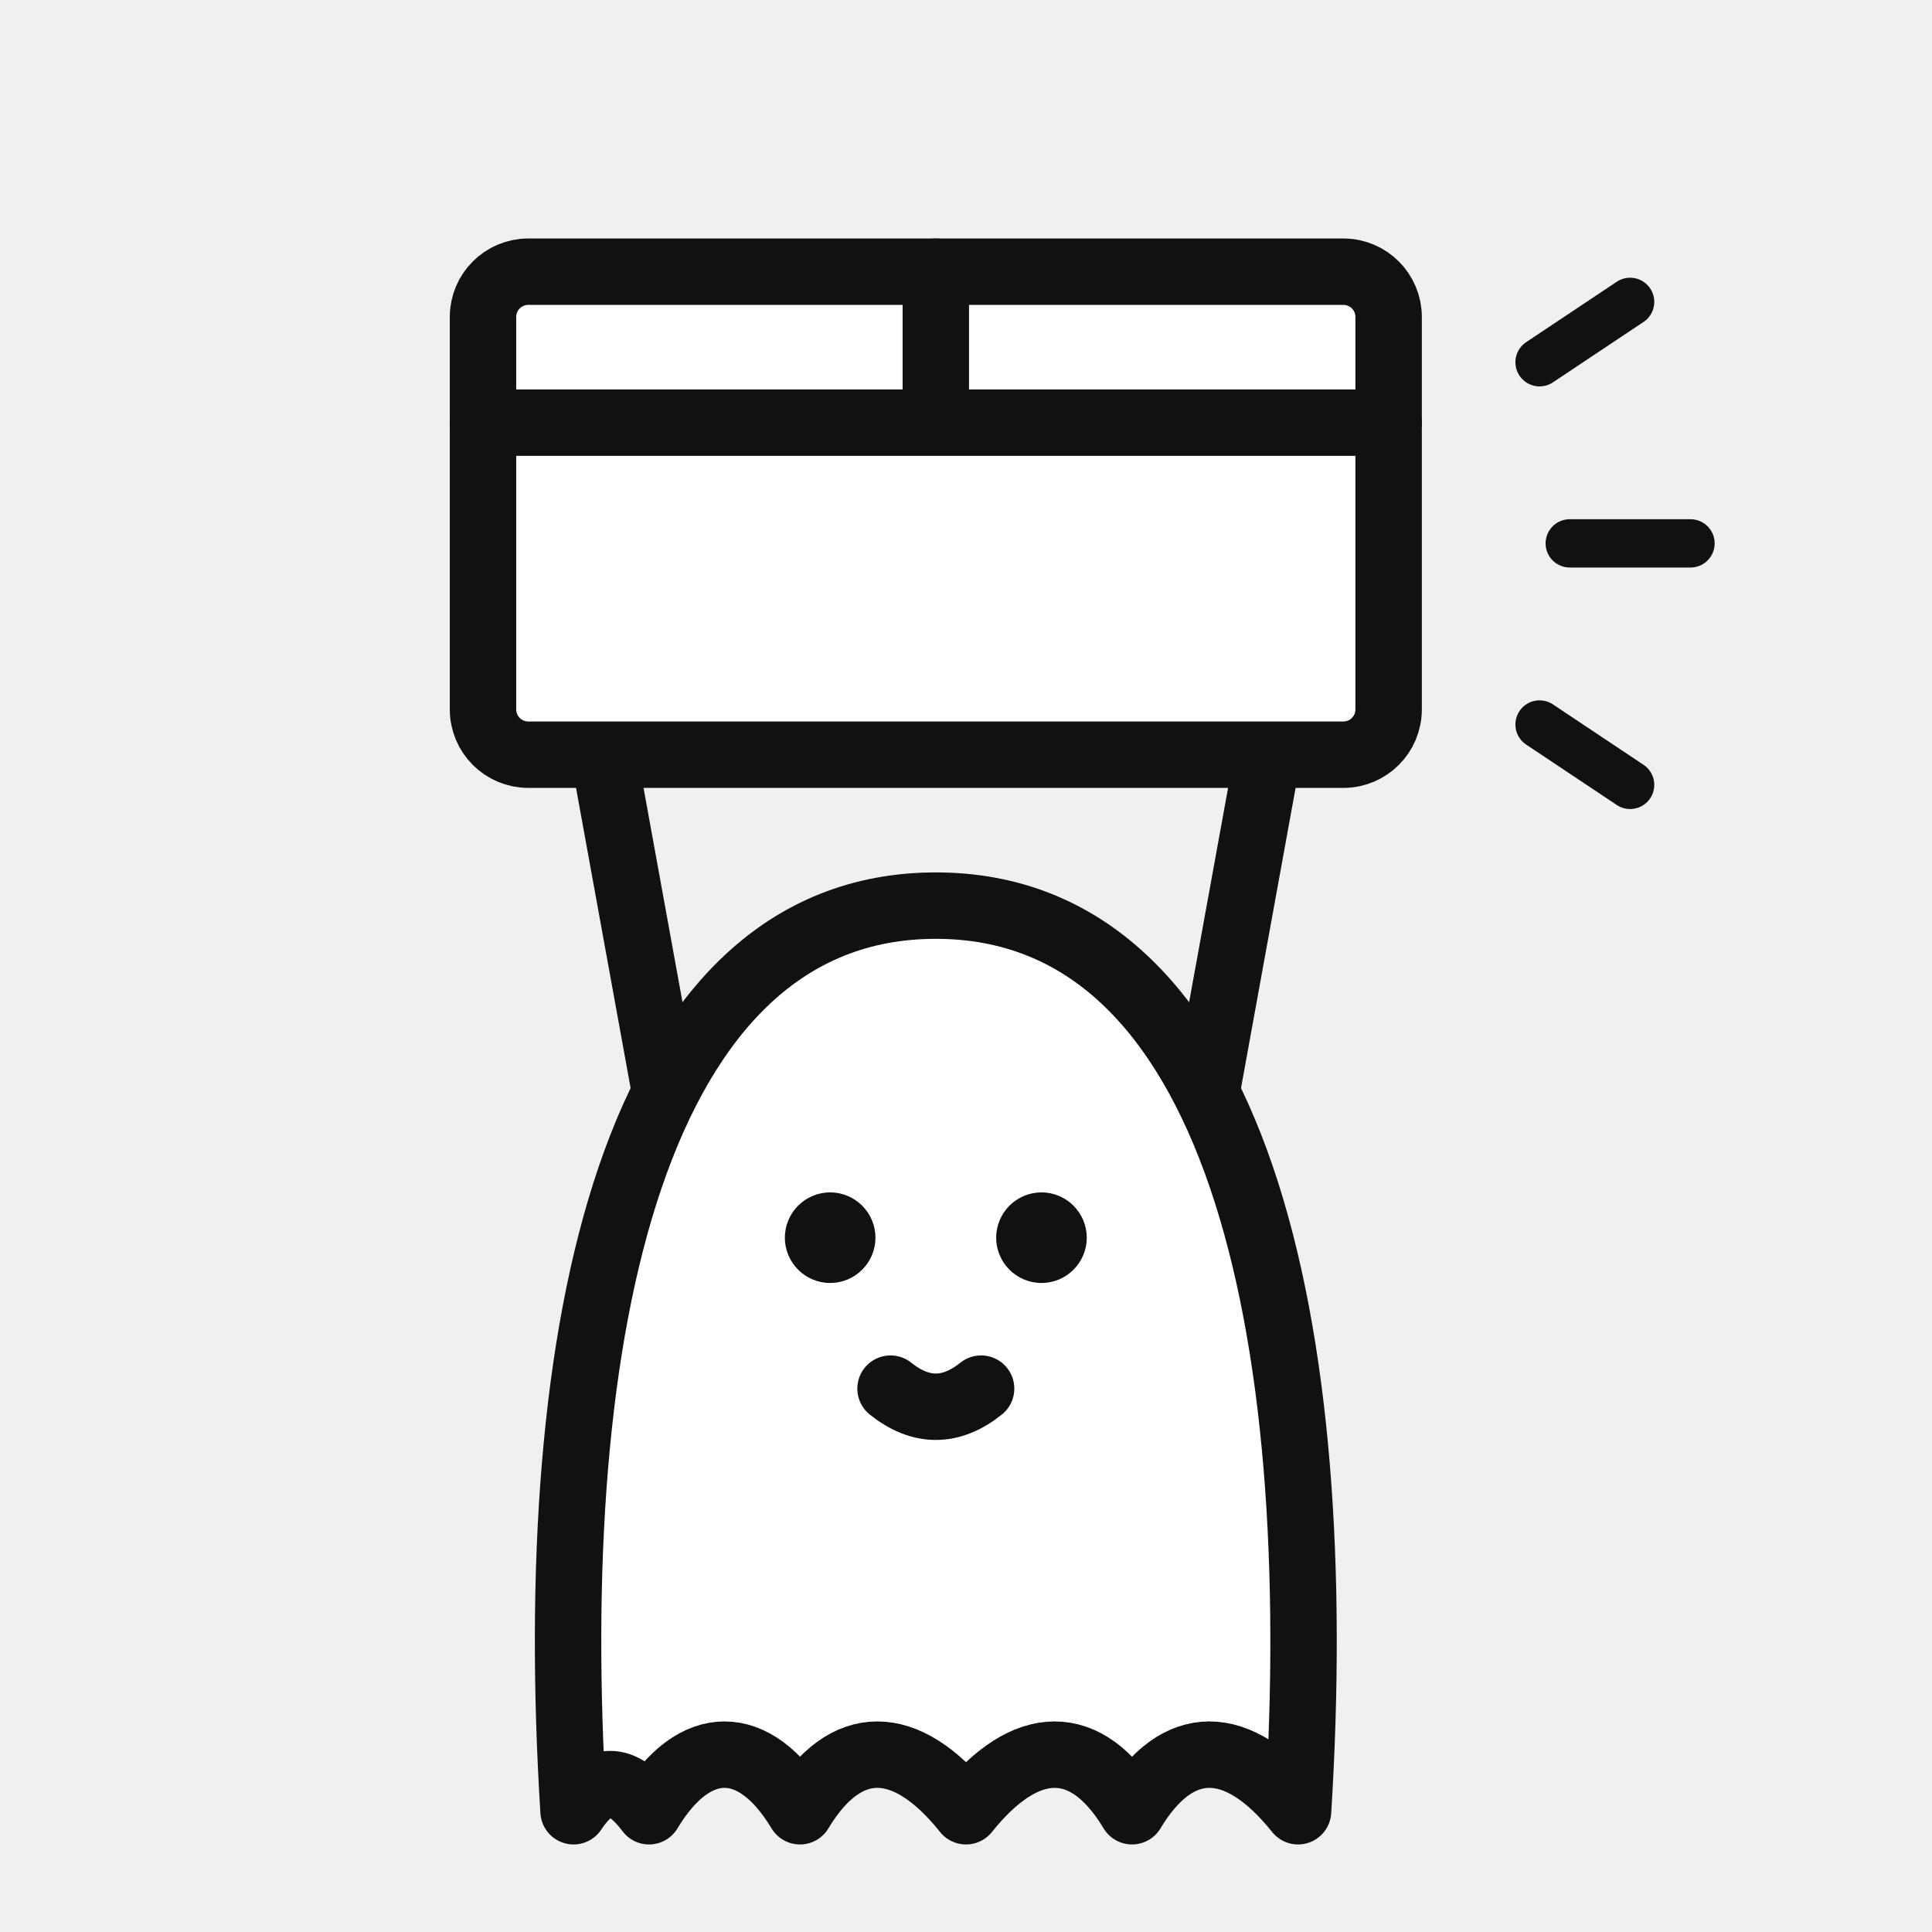
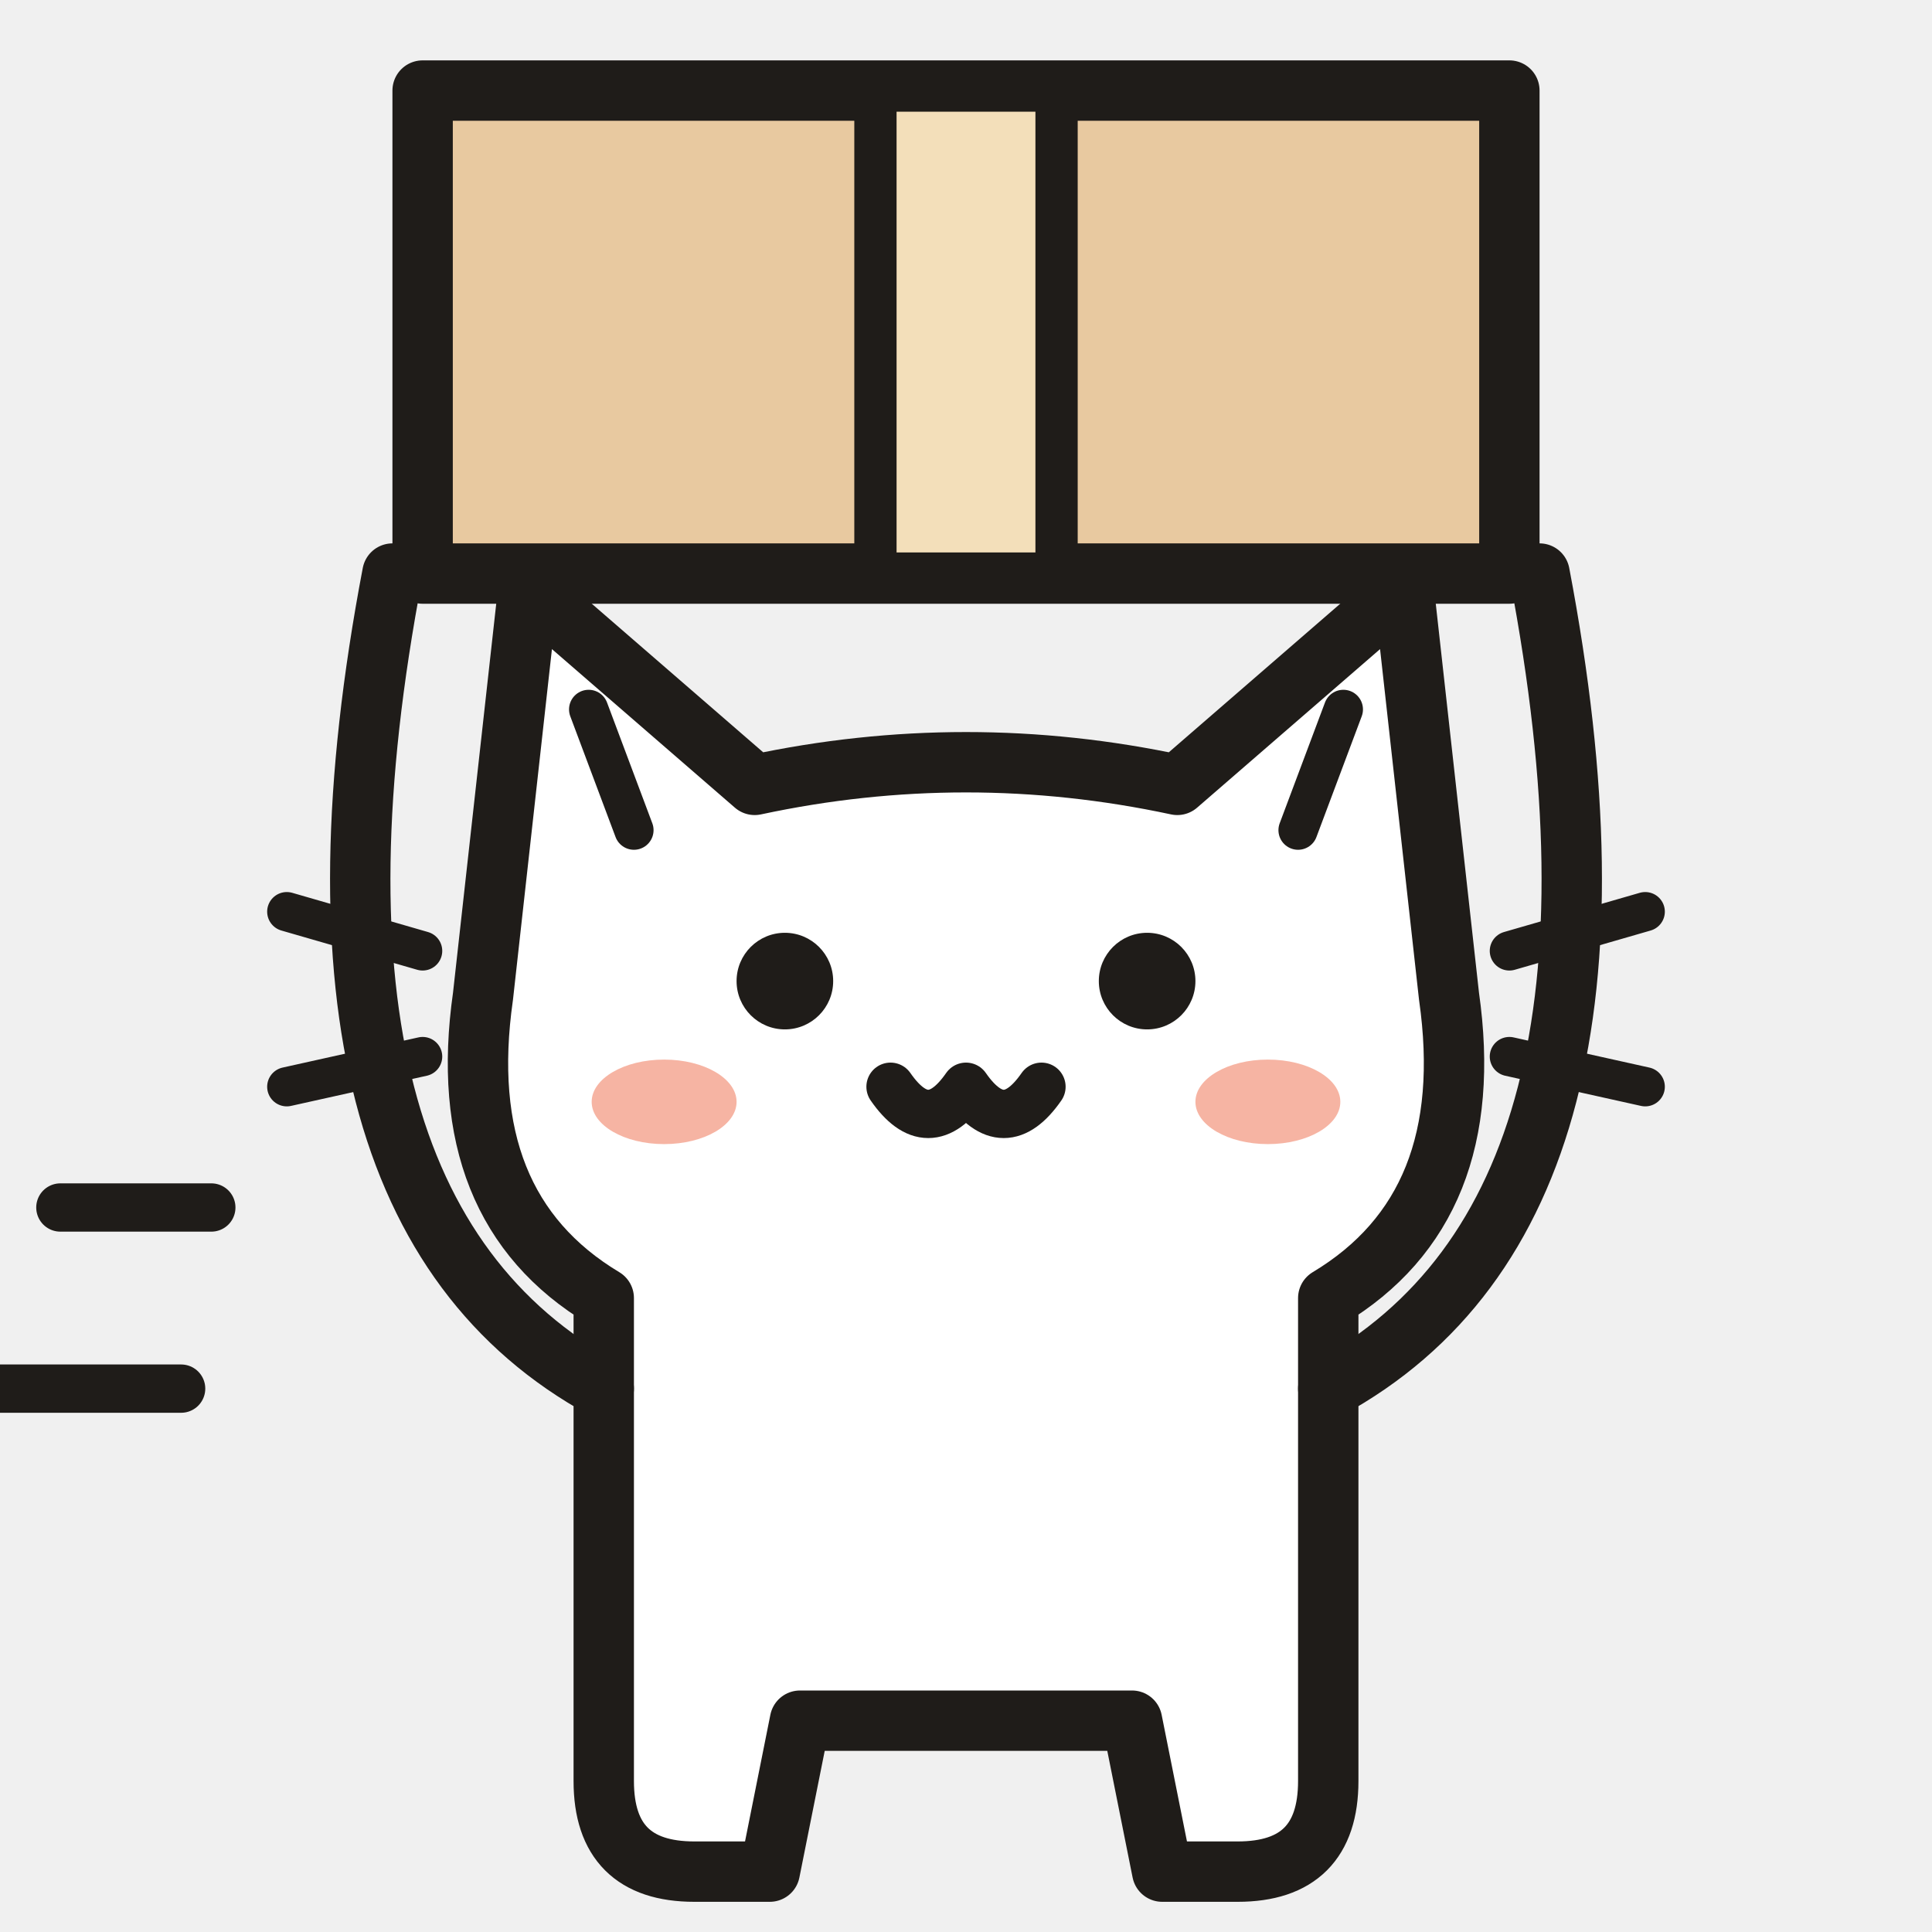
- <svg xmlns="http://www.w3.org/2000/svg" viewBox="0 0 64 64" fill="none" stroke="#111" stroke-width="2.2" stroke-linecap="round" stroke-linejoin="round">
-   <path d="M19 60 C18 44 21 30 31 30 C41 30 44 44 43 60 C41 57.5 39 57.5 37.5 60 C36 57.5 34 57.5 32 60 C30 57.5 28 57.5 26.5 60 C25 57.5 23 57.5 21.5 60 C20.6 58.8 19.8 58.8 19 60 Z" fill="#fff" />
-   <circle cx="27.5" cy="41" r="1.5" fill="#111" stroke="none" />
-   <circle cx="34.5" cy="41" r="1.5" fill="#111" stroke="none" />
-   <path d="M29.5 46 Q31 47.2 32.5 46" />
-   <path d="M22 36 L20 25 M40 36 L42 25" />
-   <rect x="16" y="9" width="30" height="16" rx="1.5" fill="#fff" />
-   <path d="M16 14 L46 14 M31 9 L31 14" />
-   <path d="M51 12 l3 -2 M52 18 h4 M51 24 l3 2" stroke-width="1.6" />
+ <svg xmlns="http://www.w3.org/2000/svg" viewBox="0 0 64 64" fill="none" stroke="#1f1c19" stroke-width="2" stroke-linecap="round" stroke-linejoin="round">
+   <g transform="translate(12 17)">
+     <path d="M4 16 L5.5 2.5 L13 9 Q20 7.5 27 9 L34.5 2.5 L36 16 Q37 23 32 26 L32 42 Q32 45 29 45 L26.5 45 L25.5 40 L14.5 40 L13.5 45 L11 45 Q8 45 8 42 L8 26 Q3 23 4 16 Z" fill="#fff" />
+     <path d="M7.5 6.5 L9 10.5 M32.5 6.5 L31 10.5" stroke-width="1.3" />
+     <ellipse cx="10" cy="19.5" rx="2.4" ry="1.4" fill="#f6b4a3" stroke="none" />
+     <ellipse cx="30" cy="19.5" rx="2.4" ry="1.4" fill="#f6b4a3" stroke="none" />
+     <circle cx="14" cy="15.5" r="1.6" fill="#1f1c19" stroke="none" />
+     <circle cx="26" cy="15.5" r="1.6" fill="#1f1c19" stroke="none" />
+     <path d="M17.5 19 q1.25 1.8 2.5 0 q1.25 1.8 2.5 0" stroke-width="1.6" />
+     <path d="M2 14.5 L-2.5 13.2 M2 18 L-2.5 19 M38 14.5 L42.5 13.2 M38 18 L42.5 19" stroke-width="1.3" />
+   </g>
+   <path d="M20 46 Q9 40 13 19" />
+   <path d="M44 46 Q55 40 51 19" />
+   <path d="M14 3 h36 v16 h-36 z" fill="#e8c9a0" />
+   <path d="M29 3 h6 v16 h-6 z" fill="#f3dfba" stroke-width="1.4" />
+   <path d="M2 40 h5 M0 46 h6" stroke-width="1.6" />
</svg>
